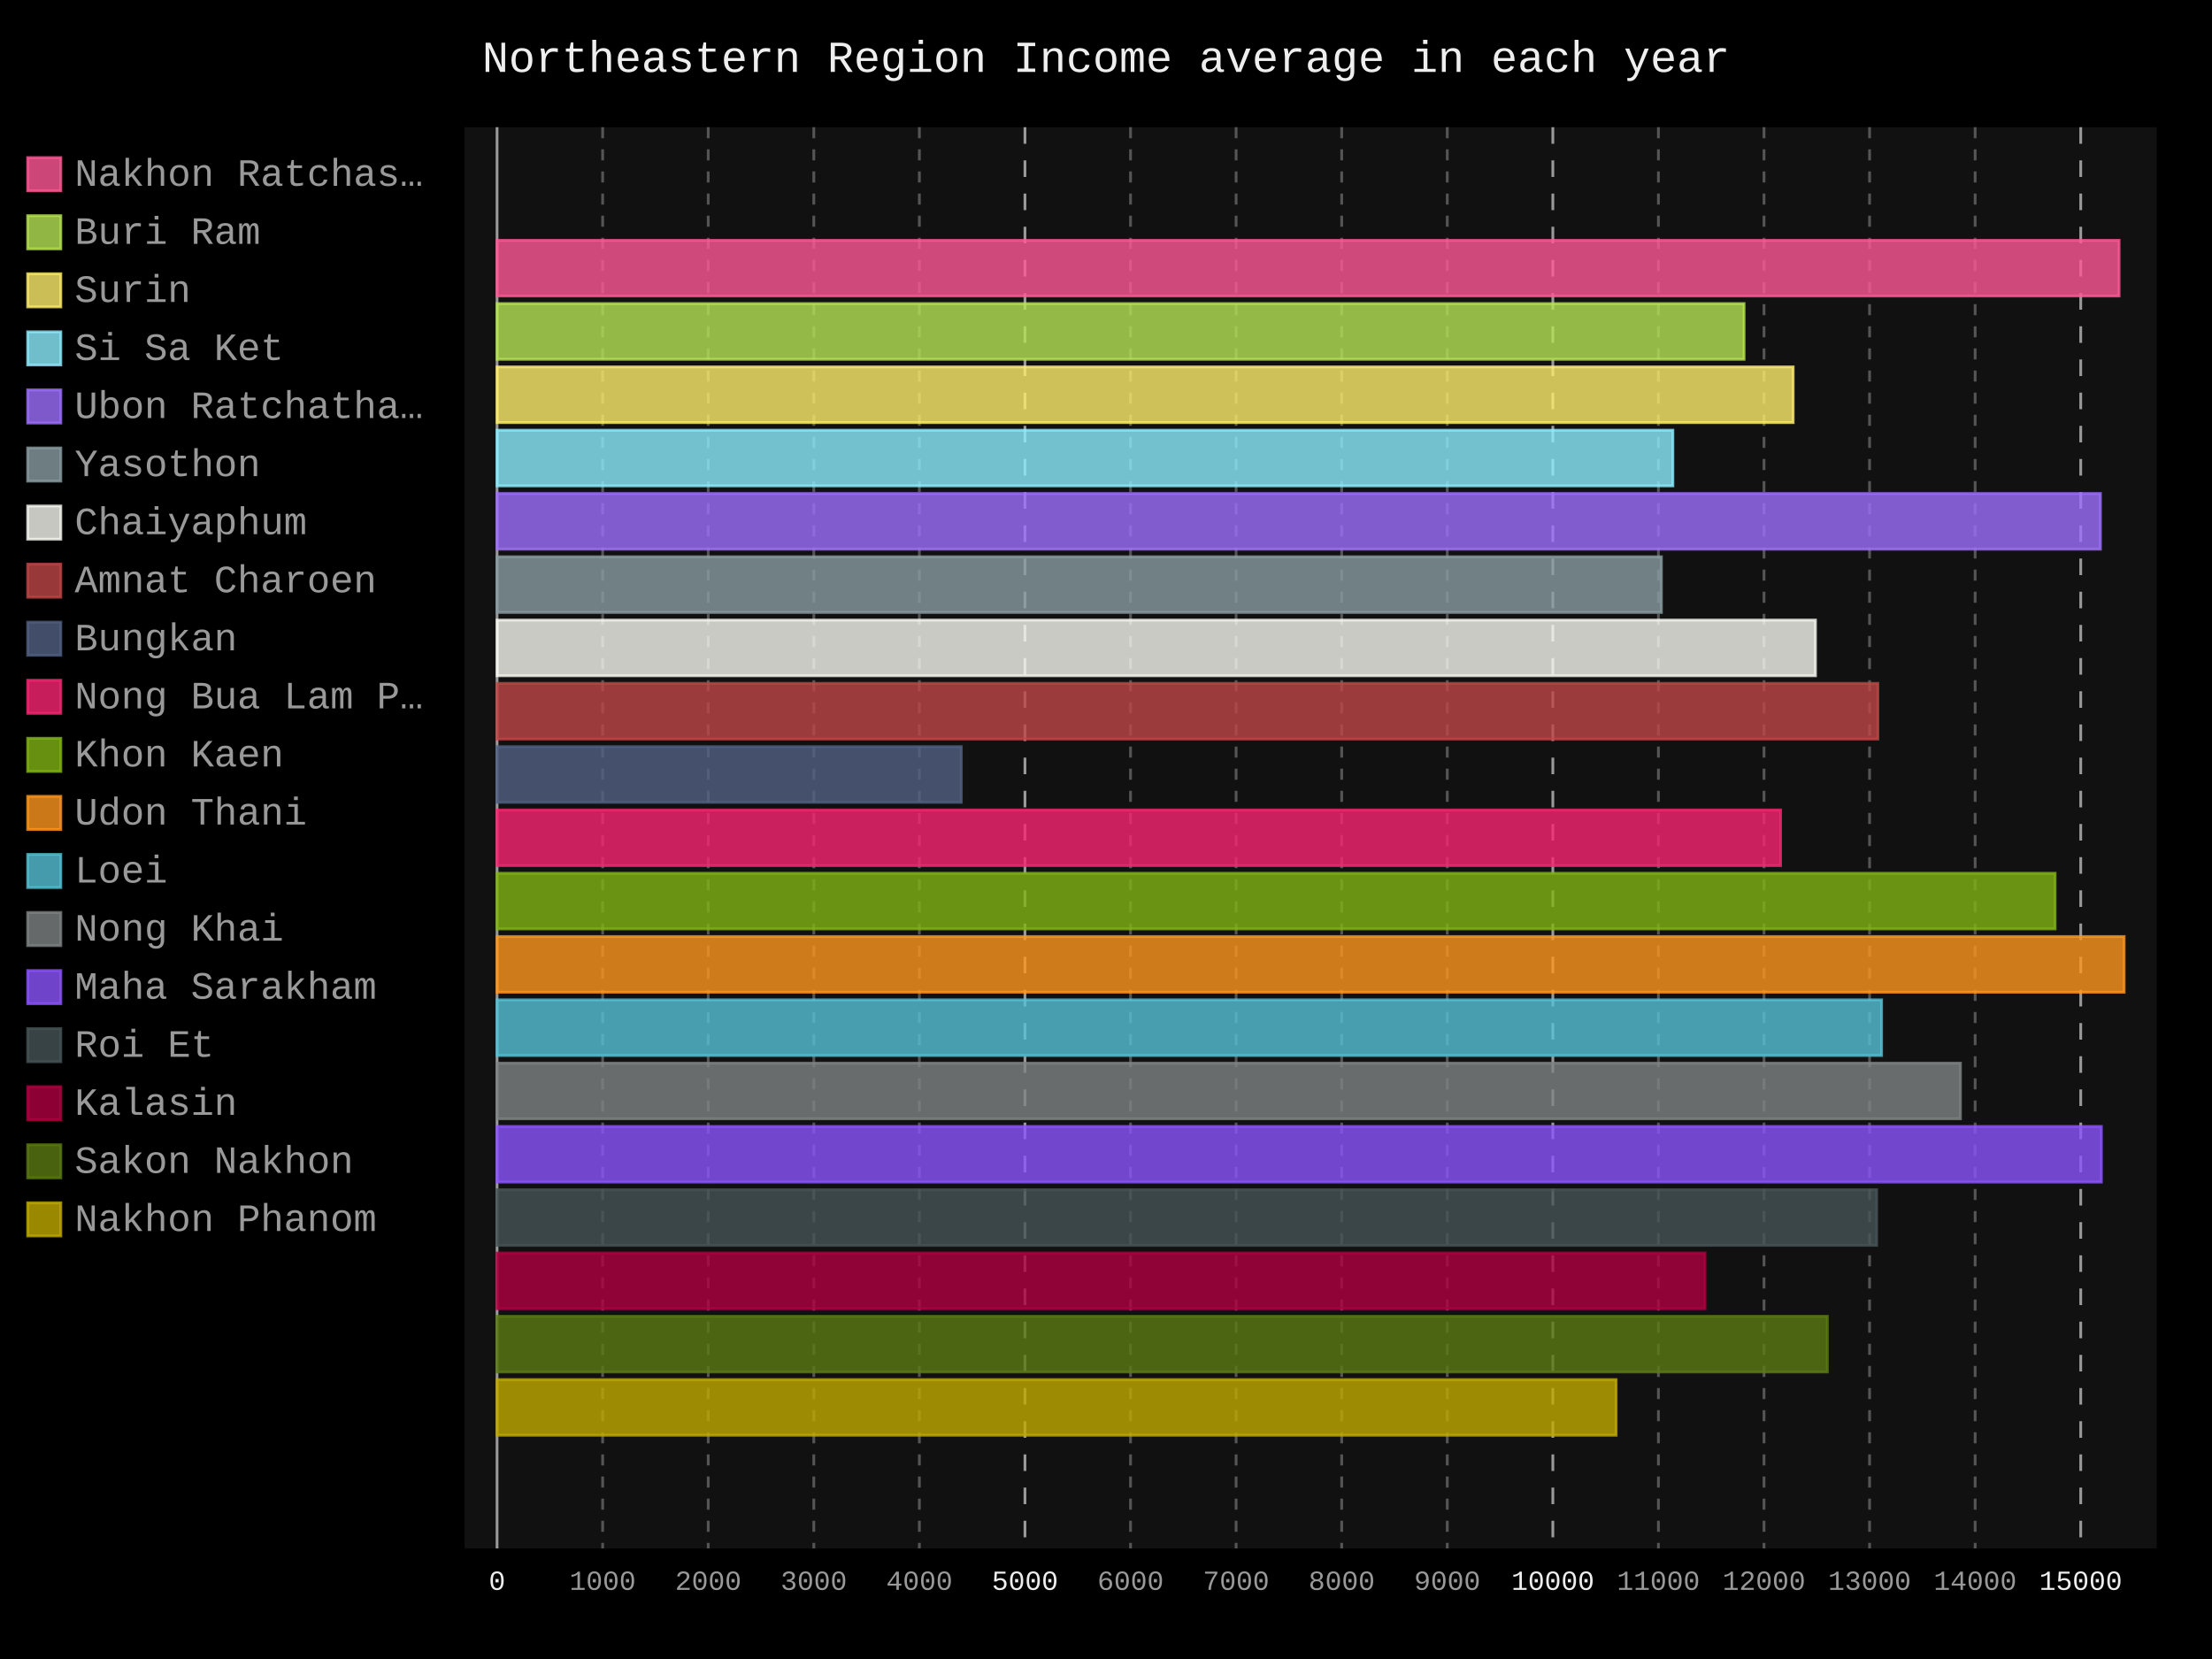
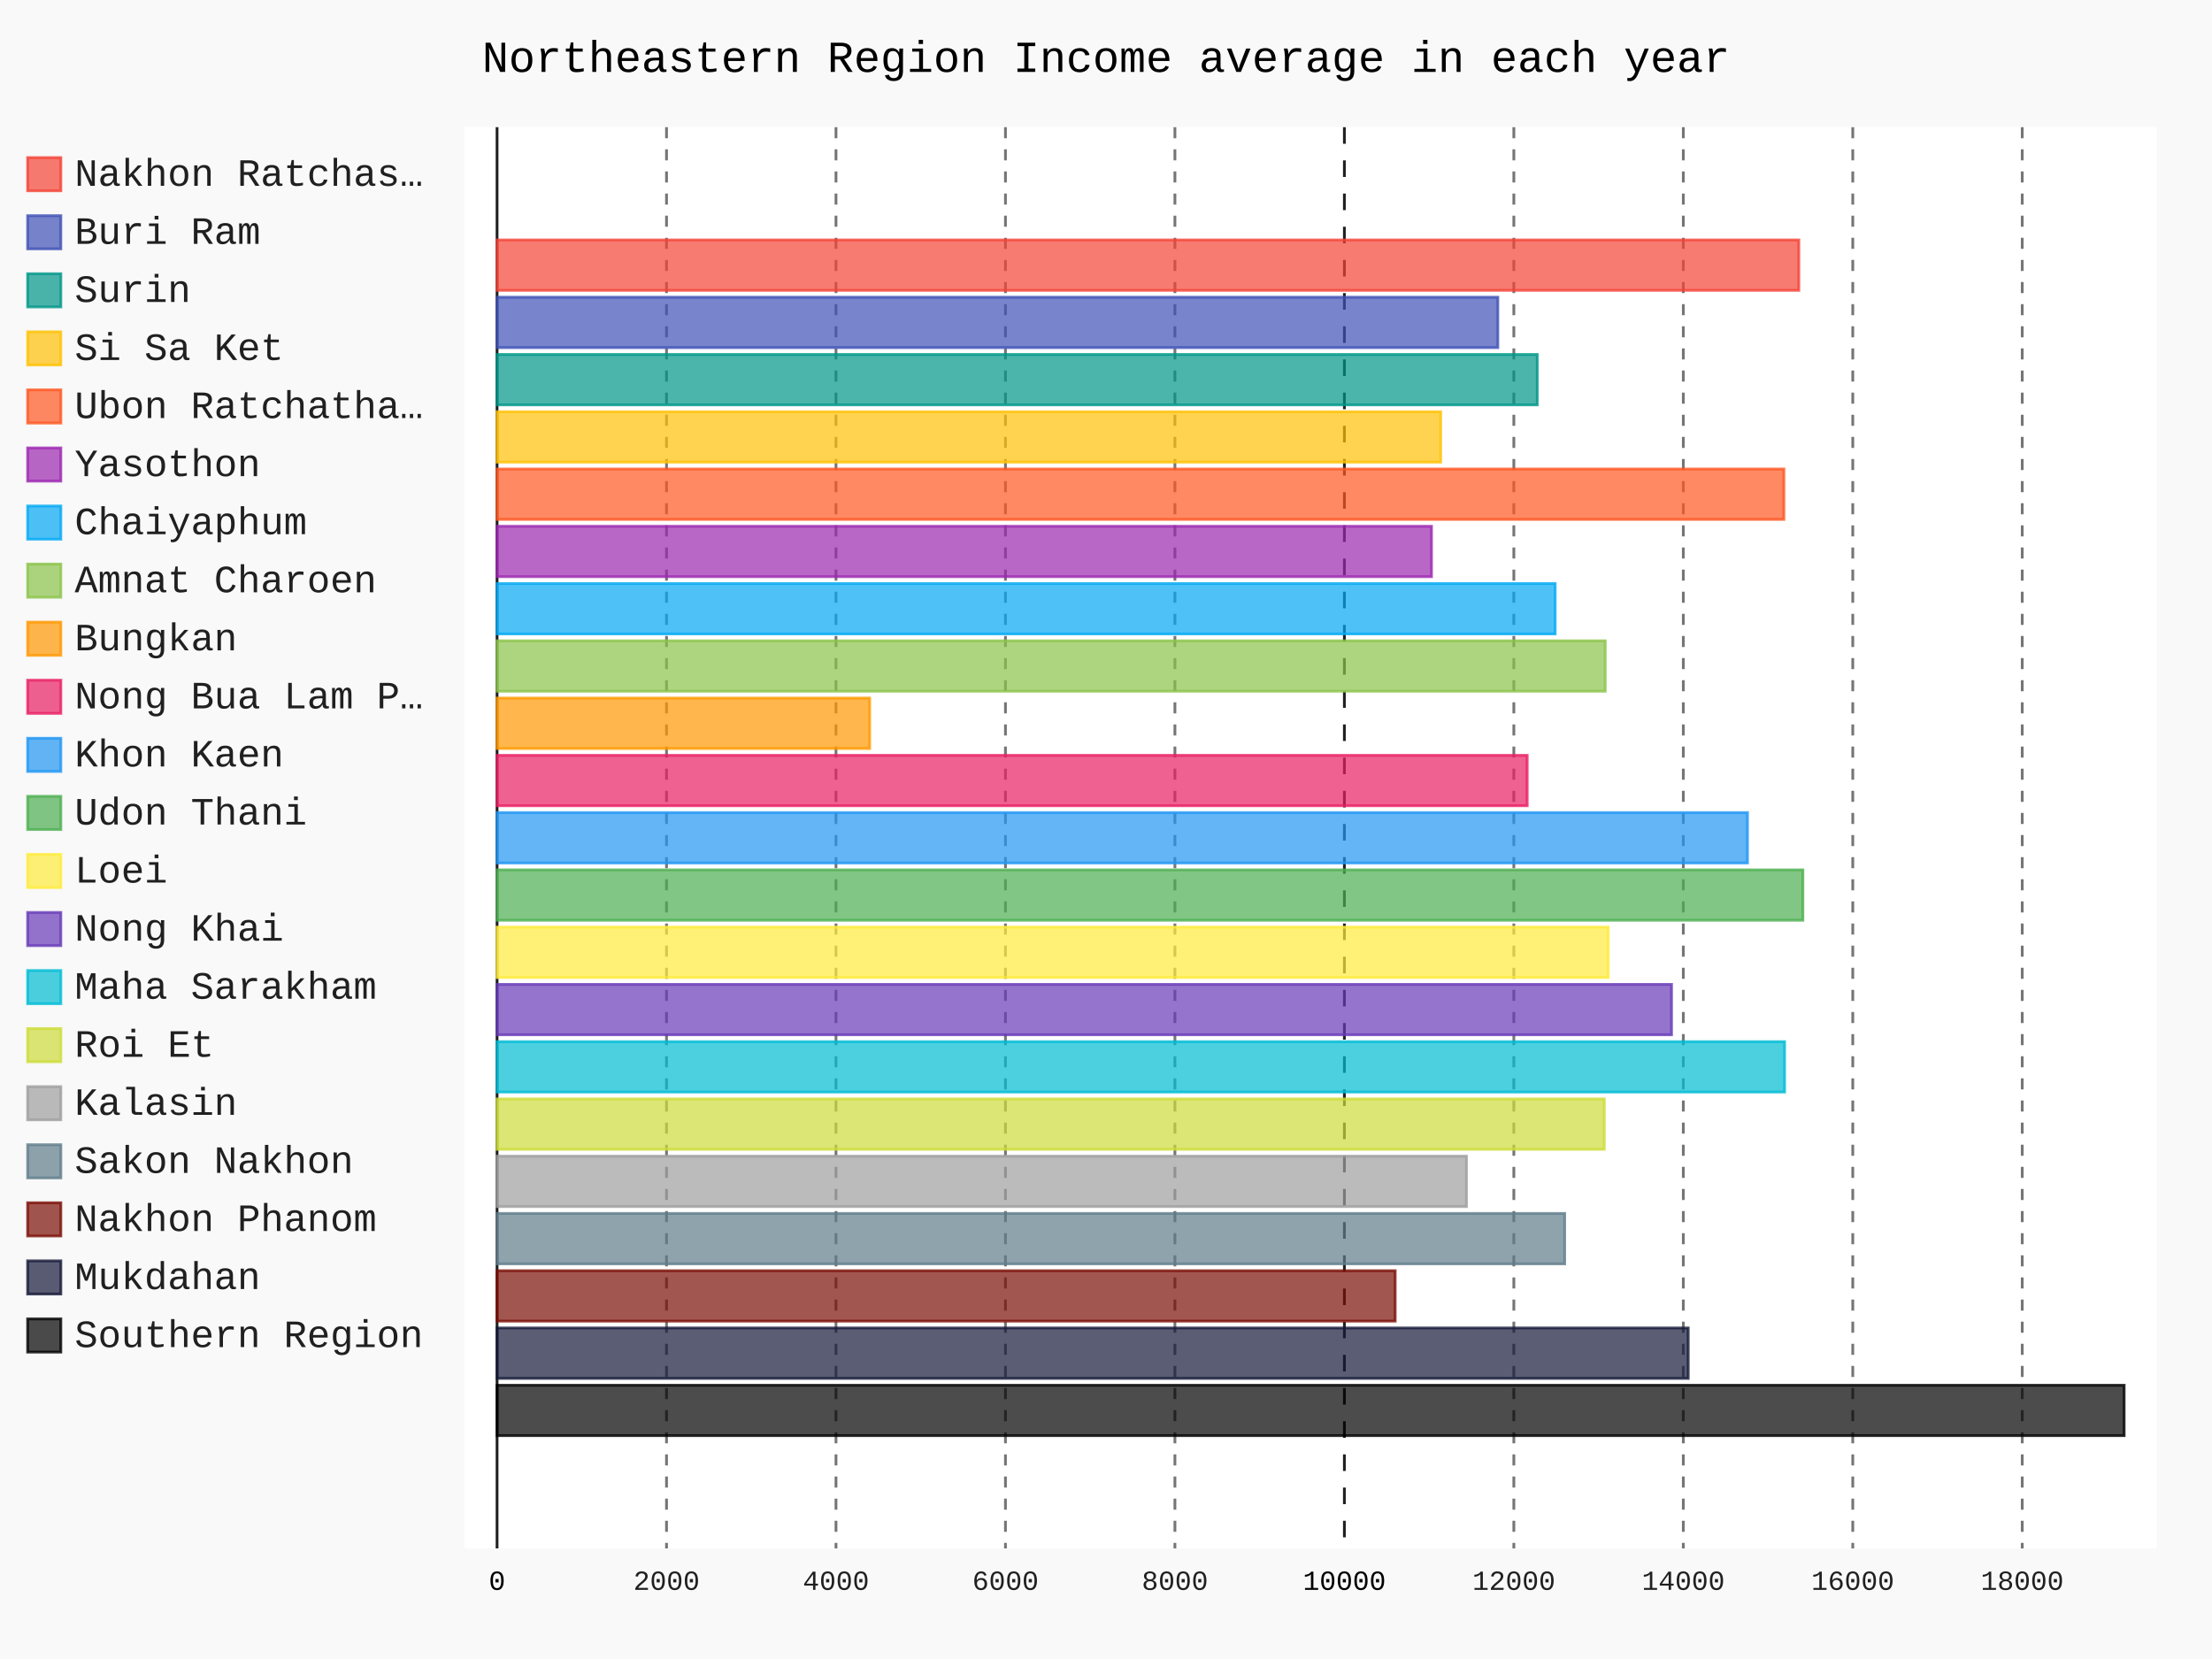
- <svg xmlns="http://www.w3.org/2000/svg" id="chart-26b0df16-e4bf-45c2-9844-040a51391c3b" class="pygal-chart" viewBox="0 0 800 600">
+ <svg xmlns="http://www.w3.org/2000/svg" id="chart-89603cf9-4296-4153-8f7d-fe3543f0e0bc" class="pygal-chart" viewBox="0 0 800 600">
  <defs>
-     <style type="text/css">#chart-26b0df16-e4bf-45c2-9844-040a51391c3b{-webkit-user-select:none;-webkit-font-smoothing:antialiased;font-family:Consolas,"Liberation Mono",Menlo,Courier,monospace}#chart-26b0df16-e4bf-45c2-9844-040a51391c3b .title{font-family:Consolas,"Liberation Mono",Menlo,Courier,monospace;font-size:16px}#chart-26b0df16-e4bf-45c2-9844-040a51391c3b .legends .legend text{font-family:Consolas,"Liberation Mono",Menlo,Courier,monospace;font-size:14px}#chart-26b0df16-e4bf-45c2-9844-040a51391c3b .axis text{font-family:Consolas,"Liberation Mono",Menlo,Courier,monospace;font-size:10px}#chart-26b0df16-e4bf-45c2-9844-040a51391c3b .axis text.major{font-family:Consolas,"Liberation Mono",Menlo,Courier,monospace;font-size:10px}#chart-26b0df16-e4bf-45c2-9844-040a51391c3b .text-overlay text.value{font-family:Consolas,"Liberation Mono",Menlo,Courier,monospace;font-size:16px}#chart-26b0df16-e4bf-45c2-9844-040a51391c3b .text-overlay text.label{font-family:Consolas,"Liberation Mono",Menlo,Courier,monospace;font-size:10px}#chart-26b0df16-e4bf-45c2-9844-040a51391c3b .tooltip{font-family:Consolas,"Liberation Mono",Menlo,Courier,monospace;font-size:14px}#chart-26b0df16-e4bf-45c2-9844-040a51391c3b text.no_data{font-family:Consolas,"Liberation Mono",Menlo,Courier,monospace;font-size:64px}
- #chart-26b0df16-e4bf-45c2-9844-040a51391c3b{background-color:black}#chart-26b0df16-e4bf-45c2-9844-040a51391c3b path,#chart-26b0df16-e4bf-45c2-9844-040a51391c3b line,#chart-26b0df16-e4bf-45c2-9844-040a51391c3b rect,#chart-26b0df16-e4bf-45c2-9844-040a51391c3b circle{-webkit-transition:250ms;-moz-transition:250ms;transition:250ms}#chart-26b0df16-e4bf-45c2-9844-040a51391c3b .graph &gt; .background{fill:black}#chart-26b0df16-e4bf-45c2-9844-040a51391c3b .plot &gt; .background{fill:#111}#chart-26b0df16-e4bf-45c2-9844-040a51391c3b .graph{fill:#999}#chart-26b0df16-e4bf-45c2-9844-040a51391c3b text.no_data{fill:#eee}#chart-26b0df16-e4bf-45c2-9844-040a51391c3b .title{fill:#eee}#chart-26b0df16-e4bf-45c2-9844-040a51391c3b .legends .legend text{fill:#999}#chart-26b0df16-e4bf-45c2-9844-040a51391c3b .legends .legend:hover text{fill:#eee}#chart-26b0df16-e4bf-45c2-9844-040a51391c3b .axis .line{stroke:#eee}#chart-26b0df16-e4bf-45c2-9844-040a51391c3b .axis .guide.line{stroke:#555}#chart-26b0df16-e4bf-45c2-9844-040a51391c3b .axis .major.line{stroke:#999}#chart-26b0df16-e4bf-45c2-9844-040a51391c3b .axis text.major{fill:#eee}#chart-26b0df16-e4bf-45c2-9844-040a51391c3b .axis.y .guides:hover .guide.line,#chart-26b0df16-e4bf-45c2-9844-040a51391c3b .line-graph .axis.x .guides:hover .guide.line,#chart-26b0df16-e4bf-45c2-9844-040a51391c3b .stackedline-graph .axis.x .guides:hover .guide.line,#chart-26b0df16-e4bf-45c2-9844-040a51391c3b .xy-graph .axis.x .guides:hover .guide.line{stroke:#eee}#chart-26b0df16-e4bf-45c2-9844-040a51391c3b .axis .guides:hover text{fill:#eee}#chart-26b0df16-e4bf-45c2-9844-040a51391c3b .reactive{fill-opacity:.8;stroke-opacity:.8}#chart-26b0df16-e4bf-45c2-9844-040a51391c3b .ci{stroke:#999}#chart-26b0df16-e4bf-45c2-9844-040a51391c3b .reactive.active,#chart-26b0df16-e4bf-45c2-9844-040a51391c3b .active .reactive{fill-opacity:.4;stroke-opacity:.9;stroke-width:4}#chart-26b0df16-e4bf-45c2-9844-040a51391c3b .ci .reactive.active{stroke-width:1.5}#chart-26b0df16-e4bf-45c2-9844-040a51391c3b .series text{fill:#eee}#chart-26b0df16-e4bf-45c2-9844-040a51391c3b .tooltip rect{fill:#111;stroke:#eee;-webkit-transition:opacity 250ms;-moz-transition:opacity 250ms;transition:opacity 250ms}#chart-26b0df16-e4bf-45c2-9844-040a51391c3b .tooltip .label{fill:#999}#chart-26b0df16-e4bf-45c2-9844-040a51391c3b .tooltip .label{fill:#999}#chart-26b0df16-e4bf-45c2-9844-040a51391c3b .tooltip .legend{font-size:.8em;fill:#555}#chart-26b0df16-e4bf-45c2-9844-040a51391c3b .tooltip .x_label{font-size:.6em;fill:#eee}#chart-26b0df16-e4bf-45c2-9844-040a51391c3b .tooltip .xlink{font-size:.5em;text-decoration:underline}#chart-26b0df16-e4bf-45c2-9844-040a51391c3b .tooltip .value{font-size:1.5em}#chart-26b0df16-e4bf-45c2-9844-040a51391c3b .bound{font-size:.5em}#chart-26b0df16-e4bf-45c2-9844-040a51391c3b .max-value{font-size:.75em;fill:#555}#chart-26b0df16-e4bf-45c2-9844-040a51391c3b .map-element{fill:#111;stroke:#555 !important}#chart-26b0df16-e4bf-45c2-9844-040a51391c3b .map-element .reactive{fill-opacity:inherit;stroke-opacity:inherit}#chart-26b0df16-e4bf-45c2-9844-040a51391c3b .color-0,#chart-26b0df16-e4bf-45c2-9844-040a51391c3b .color-0 a:visited{stroke:#ff5995;fill:#ff5995}#chart-26b0df16-e4bf-45c2-9844-040a51391c3b .color-1,#chart-26b0df16-e4bf-45c2-9844-040a51391c3b .color-1 a:visited{stroke:#b6e354;fill:#b6e354}#chart-26b0df16-e4bf-45c2-9844-040a51391c3b .color-2,#chart-26b0df16-e4bf-45c2-9844-040a51391c3b .color-2 a:visited{stroke:#feed6c;fill:#feed6c}#chart-26b0df16-e4bf-45c2-9844-040a51391c3b .color-3,#chart-26b0df16-e4bf-45c2-9844-040a51391c3b .color-3 a:visited{stroke:#8cedff;fill:#8cedff}#chart-26b0df16-e4bf-45c2-9844-040a51391c3b .color-4,#chart-26b0df16-e4bf-45c2-9844-040a51391c3b .color-4 a:visited{stroke:#9e6ffe;fill:#9e6ffe}#chart-26b0df16-e4bf-45c2-9844-040a51391c3b .color-5,#chart-26b0df16-e4bf-45c2-9844-040a51391c3b .color-5 a:visited{stroke:#899ca1;fill:#899ca1}#chart-26b0df16-e4bf-45c2-9844-040a51391c3b .color-6,#chart-26b0df16-e4bf-45c2-9844-040a51391c3b .color-6 a:visited{stroke:#f8f8f2;fill:#f8f8f2}#chart-26b0df16-e4bf-45c2-9844-040a51391c3b .color-7,#chart-26b0df16-e4bf-45c2-9844-040a51391c3b .color-7 a:visited{stroke:#bf4646;fill:#bf4646}#chart-26b0df16-e4bf-45c2-9844-040a51391c3b .color-8,#chart-26b0df16-e4bf-45c2-9844-040a51391c3b .color-8 a:visited{stroke:#516083;fill:#516083}#chart-26b0df16-e4bf-45c2-9844-040a51391c3b .color-9,#chart-26b0df16-e4bf-45c2-9844-040a51391c3b .color-9 a:visited{stroke:#f92672;fill:#f92672}#chart-26b0df16-e4bf-45c2-9844-040a51391c3b .color-10,#chart-26b0df16-e4bf-45c2-9844-040a51391c3b .color-10 a:visited{stroke:#82b414;fill:#82b414}#chart-26b0df16-e4bf-45c2-9844-040a51391c3b .color-11,#chart-26b0df16-e4bf-45c2-9844-040a51391c3b .color-11 a:visited{stroke:#fd971f;fill:#fd971f}#chart-26b0df16-e4bf-45c2-9844-040a51391c3b .color-12,#chart-26b0df16-e4bf-45c2-9844-040a51391c3b .color-12 a:visited{stroke:#56c2d6;fill:#56c2d6}#chart-26b0df16-e4bf-45c2-9844-040a51391c3b .color-13,#chart-26b0df16-e4bf-45c2-9844-040a51391c3b .color-13 a:visited{stroke:#808384;fill:#808384}#chart-26b0df16-e4bf-45c2-9844-040a51391c3b .color-14,#chart-26b0df16-e4bf-45c2-9844-040a51391c3b .color-14 a:visited{stroke:#8c54fe;fill:#8c54fe}#chart-26b0df16-e4bf-45c2-9844-040a51391c3b .color-15,#chart-26b0df16-e4bf-45c2-9844-040a51391c3b .color-15 a:visited{stroke:#465457;fill:#465457}#chart-26b0df16-e4bf-45c2-9844-040a51391c3b .color-16,#chart-26b0df16-e4bf-45c2-9844-040a51391c3b .color-16 a:visited{stroke:#b00040;fill:#b00040}#chart-26b0df16-e4bf-45c2-9844-040a51391c3b .color-17,#chart-26b0df16-e4bf-45c2-9844-040a51391c3b .color-17 a:visited{stroke:#5a7b14;fill:#5a7b14}#chart-26b0df16-e4bf-45c2-9844-040a51391c3b .color-18,#chart-26b0df16-e4bf-45c2-9844-040a51391c3b .color-18 a:visited{stroke:#c0aa01;fill:#c0aa01}#chart-26b0df16-e4bf-45c2-9844-040a51391c3b .text-overlay .color-0 text{fill:black}#chart-26b0df16-e4bf-45c2-9844-040a51391c3b .text-overlay .color-1 text{fill:black}#chart-26b0df16-e4bf-45c2-9844-040a51391c3b .text-overlay .color-2 text{fill:black}#chart-26b0df16-e4bf-45c2-9844-040a51391c3b .text-overlay .color-3 text{fill:black}#chart-26b0df16-e4bf-45c2-9844-040a51391c3b .text-overlay .color-4 text{fill:black}#chart-26b0df16-e4bf-45c2-9844-040a51391c3b .text-overlay .color-5 text{fill:black}#chart-26b0df16-e4bf-45c2-9844-040a51391c3b .text-overlay .color-6 text{fill:black}#chart-26b0df16-e4bf-45c2-9844-040a51391c3b .text-overlay .color-7 text{fill:black}#chart-26b0df16-e4bf-45c2-9844-040a51391c3b .text-overlay .color-8 text{fill:black}#chart-26b0df16-e4bf-45c2-9844-040a51391c3b .text-overlay .color-9 text{fill:black}#chart-26b0df16-e4bf-45c2-9844-040a51391c3b .text-overlay .color-10 text{fill:black}#chart-26b0df16-e4bf-45c2-9844-040a51391c3b .text-overlay .color-11 text{fill:black}#chart-26b0df16-e4bf-45c2-9844-040a51391c3b .text-overlay .color-12 text{fill:black}#chart-26b0df16-e4bf-45c2-9844-040a51391c3b .text-overlay .color-13 text{fill:black}#chart-26b0df16-e4bf-45c2-9844-040a51391c3b .text-overlay .color-14 text{fill:black}#chart-26b0df16-e4bf-45c2-9844-040a51391c3b .text-overlay .color-15 text{fill:black}#chart-26b0df16-e4bf-45c2-9844-040a51391c3b .text-overlay .color-16 text{fill:black}#chart-26b0df16-e4bf-45c2-9844-040a51391c3b .text-overlay .color-17 text{fill:black}#chart-26b0df16-e4bf-45c2-9844-040a51391c3b .text-overlay .color-18 text{fill:black}
- #chart-26b0df16-e4bf-45c2-9844-040a51391c3b text.no_data{text-anchor:middle}#chart-26b0df16-e4bf-45c2-9844-040a51391c3b .guide.line{fill:none}#chart-26b0df16-e4bf-45c2-9844-040a51391c3b .centered{text-anchor:middle}#chart-26b0df16-e4bf-45c2-9844-040a51391c3b .title{text-anchor:middle}#chart-26b0df16-e4bf-45c2-9844-040a51391c3b .legends .legend text{fill-opacity:1}#chart-26b0df16-e4bf-45c2-9844-040a51391c3b .axis.x text{text-anchor:middle}#chart-26b0df16-e4bf-45c2-9844-040a51391c3b .axis.x:not(.web) text[transform]{text-anchor:start}#chart-26b0df16-e4bf-45c2-9844-040a51391c3b .axis.x:not(.web) text[transform].backwards{text-anchor:end}#chart-26b0df16-e4bf-45c2-9844-040a51391c3b .axis.y text{text-anchor:end}#chart-26b0df16-e4bf-45c2-9844-040a51391c3b .axis.y text[transform].backwards{text-anchor:start}#chart-26b0df16-e4bf-45c2-9844-040a51391c3b .axis.y2 text{text-anchor:start}#chart-26b0df16-e4bf-45c2-9844-040a51391c3b .axis.y2 text[transform].backwards{text-anchor:end}#chart-26b0df16-e4bf-45c2-9844-040a51391c3b .axis .guide.line{stroke-dasharray:4,4}#chart-26b0df16-e4bf-45c2-9844-040a51391c3b .axis .major.guide.line{stroke-dasharray:6,6}#chart-26b0df16-e4bf-45c2-9844-040a51391c3b .horizontal .axis.y .guide.line,#chart-26b0df16-e4bf-45c2-9844-040a51391c3b .horizontal .axis.y2 .guide.line,#chart-26b0df16-e4bf-45c2-9844-040a51391c3b .vertical .axis.x .guide.line{opacity:0}#chart-26b0df16-e4bf-45c2-9844-040a51391c3b .horizontal .axis.always_show .guide.line,#chart-26b0df16-e4bf-45c2-9844-040a51391c3b .vertical .axis.always_show .guide.line{opacity:1 !important}#chart-26b0df16-e4bf-45c2-9844-040a51391c3b .axis.y .guides:hover .guide.line,#chart-26b0df16-e4bf-45c2-9844-040a51391c3b .axis.y2 .guides:hover .guide.line,#chart-26b0df16-e4bf-45c2-9844-040a51391c3b .axis.x .guides:hover .guide.line{opacity:1}#chart-26b0df16-e4bf-45c2-9844-040a51391c3b .axis .guides:hover text{opacity:1}#chart-26b0df16-e4bf-45c2-9844-040a51391c3b .nofill{fill:none}#chart-26b0df16-e4bf-45c2-9844-040a51391c3b .subtle-fill{fill-opacity:.2}#chart-26b0df16-e4bf-45c2-9844-040a51391c3b .dot{stroke-width:1px;fill-opacity:1}#chart-26b0df16-e4bf-45c2-9844-040a51391c3b .dot.active{stroke-width:5px}#chart-26b0df16-e4bf-45c2-9844-040a51391c3b .dot.negative{fill:transparent}#chart-26b0df16-e4bf-45c2-9844-040a51391c3b text,#chart-26b0df16-e4bf-45c2-9844-040a51391c3b tspan{stroke:none !important}#chart-26b0df16-e4bf-45c2-9844-040a51391c3b .series text.active{opacity:1}#chart-26b0df16-e4bf-45c2-9844-040a51391c3b .tooltip rect{fill-opacity:.95;stroke-width:.5}#chart-26b0df16-e4bf-45c2-9844-040a51391c3b .tooltip text{fill-opacity:1}#chart-26b0df16-e4bf-45c2-9844-040a51391c3b .showable{visibility:hidden}#chart-26b0df16-e4bf-45c2-9844-040a51391c3b .showable.shown{visibility:visible}#chart-26b0df16-e4bf-45c2-9844-040a51391c3b .gauge-background{fill:rgba(229,229,229,1);stroke:none}#chart-26b0df16-e4bf-45c2-9844-040a51391c3b .bg-lines{stroke:black;stroke-width:2px}</style>
+     <style type="text/css">#chart-89603cf9-4296-4153-8f7d-fe3543f0e0bc{-webkit-user-select:none;-webkit-font-smoothing:antialiased;font-family:Consolas,"Liberation Mono",Menlo,Courier,monospace}#chart-89603cf9-4296-4153-8f7d-fe3543f0e0bc .title{font-family:Consolas,"Liberation Mono",Menlo,Courier,monospace;font-size:16px}#chart-89603cf9-4296-4153-8f7d-fe3543f0e0bc .legends .legend text{font-family:Consolas,"Liberation Mono",Menlo,Courier,monospace;font-size:14px}#chart-89603cf9-4296-4153-8f7d-fe3543f0e0bc .axis text{font-family:Consolas,"Liberation Mono",Menlo,Courier,monospace;font-size:10px}#chart-89603cf9-4296-4153-8f7d-fe3543f0e0bc .axis text.major{font-family:Consolas,"Liberation Mono",Menlo,Courier,monospace;font-size:10px}#chart-89603cf9-4296-4153-8f7d-fe3543f0e0bc .text-overlay text.value{font-family:Consolas,"Liberation Mono",Menlo,Courier,monospace;font-size:16px}#chart-89603cf9-4296-4153-8f7d-fe3543f0e0bc .text-overlay text.label{font-family:Consolas,"Liberation Mono",Menlo,Courier,monospace;font-size:10px}#chart-89603cf9-4296-4153-8f7d-fe3543f0e0bc .tooltip{font-family:Consolas,"Liberation Mono",Menlo,Courier,monospace;font-size:14px}#chart-89603cf9-4296-4153-8f7d-fe3543f0e0bc text.no_data{font-family:Consolas,"Liberation Mono",Menlo,Courier,monospace;font-size:64px}
+ #chart-89603cf9-4296-4153-8f7d-fe3543f0e0bc{background-color:rgba(249,249,249,1)}#chart-89603cf9-4296-4153-8f7d-fe3543f0e0bc path,#chart-89603cf9-4296-4153-8f7d-fe3543f0e0bc line,#chart-89603cf9-4296-4153-8f7d-fe3543f0e0bc rect,#chart-89603cf9-4296-4153-8f7d-fe3543f0e0bc circle{-webkit-transition:150ms;-moz-transition:150ms;transition:150ms}#chart-89603cf9-4296-4153-8f7d-fe3543f0e0bc .graph &gt; .background{fill:rgba(249,249,249,1)}#chart-89603cf9-4296-4153-8f7d-fe3543f0e0bc .plot &gt; .background{fill:rgba(255,255,255,1)}#chart-89603cf9-4296-4153-8f7d-fe3543f0e0bc .graph{fill:rgba(0,0,0,.87)}#chart-89603cf9-4296-4153-8f7d-fe3543f0e0bc text.no_data{fill:rgba(0,0,0,1)}#chart-89603cf9-4296-4153-8f7d-fe3543f0e0bc .title{fill:rgba(0,0,0,1)}#chart-89603cf9-4296-4153-8f7d-fe3543f0e0bc .legends .legend text{fill:rgba(0,0,0,.87)}#chart-89603cf9-4296-4153-8f7d-fe3543f0e0bc .legends .legend:hover text{fill:rgba(0,0,0,1)}#chart-89603cf9-4296-4153-8f7d-fe3543f0e0bc .axis .line{stroke:rgba(0,0,0,1)}#chart-89603cf9-4296-4153-8f7d-fe3543f0e0bc .axis .guide.line{stroke:rgba(0,0,0,.54)}#chart-89603cf9-4296-4153-8f7d-fe3543f0e0bc .axis .major.line{stroke:rgba(0,0,0,.87)}#chart-89603cf9-4296-4153-8f7d-fe3543f0e0bc .axis text.major{fill:rgba(0,0,0,1)}#chart-89603cf9-4296-4153-8f7d-fe3543f0e0bc .axis.y .guides:hover .guide.line,#chart-89603cf9-4296-4153-8f7d-fe3543f0e0bc .line-graph .axis.x .guides:hover .guide.line,#chart-89603cf9-4296-4153-8f7d-fe3543f0e0bc .stackedline-graph .axis.x .guides:hover .guide.line,#chart-89603cf9-4296-4153-8f7d-fe3543f0e0bc .xy-graph .axis.x .guides:hover .guide.line{stroke:rgba(0,0,0,1)}#chart-89603cf9-4296-4153-8f7d-fe3543f0e0bc .axis .guides:hover text{fill:rgba(0,0,0,1)}#chart-89603cf9-4296-4153-8f7d-fe3543f0e0bc .reactive{fill-opacity:.7;stroke-opacity:.8}#chart-89603cf9-4296-4153-8f7d-fe3543f0e0bc .ci{stroke:rgba(0,0,0,.87)}#chart-89603cf9-4296-4153-8f7d-fe3543f0e0bc .reactive.active,#chart-89603cf9-4296-4153-8f7d-fe3543f0e0bc .active .reactive{fill-opacity:.8;stroke-opacity:.9;stroke-width:4}#chart-89603cf9-4296-4153-8f7d-fe3543f0e0bc .ci .reactive.active{stroke-width:1.5}#chart-89603cf9-4296-4153-8f7d-fe3543f0e0bc .series text{fill:rgba(0,0,0,1)}#chart-89603cf9-4296-4153-8f7d-fe3543f0e0bc .tooltip rect{fill:rgba(255,255,255,1);stroke:rgba(0,0,0,1);-webkit-transition:opacity 150ms;-moz-transition:opacity 150ms;transition:opacity 150ms}#chart-89603cf9-4296-4153-8f7d-fe3543f0e0bc .tooltip .label{fill:rgba(0,0,0,.87)}#chart-89603cf9-4296-4153-8f7d-fe3543f0e0bc .tooltip .label{fill:rgba(0,0,0,.87)}#chart-89603cf9-4296-4153-8f7d-fe3543f0e0bc .tooltip .legend{font-size:.8em;fill:rgba(0,0,0,.54)}#chart-89603cf9-4296-4153-8f7d-fe3543f0e0bc .tooltip .x_label{font-size:.6em;fill:rgba(0,0,0,1)}#chart-89603cf9-4296-4153-8f7d-fe3543f0e0bc .tooltip .xlink{font-size:.5em;text-decoration:underline}#chart-89603cf9-4296-4153-8f7d-fe3543f0e0bc .tooltip .value{font-size:1.5em}#chart-89603cf9-4296-4153-8f7d-fe3543f0e0bc .bound{font-size:.5em}#chart-89603cf9-4296-4153-8f7d-fe3543f0e0bc .max-value{font-size:.75em;fill:rgba(0,0,0,.54)}#chart-89603cf9-4296-4153-8f7d-fe3543f0e0bc .map-element{fill:rgba(255,255,255,1);stroke:rgba(0,0,0,.54) !important}#chart-89603cf9-4296-4153-8f7d-fe3543f0e0bc .map-element .reactive{fill-opacity:inherit;stroke-opacity:inherit}#chart-89603cf9-4296-4153-8f7d-fe3543f0e0bc .color-0,#chart-89603cf9-4296-4153-8f7d-fe3543f0e0bc .color-0 a:visited{stroke:#f44336;fill:#f44336}#chart-89603cf9-4296-4153-8f7d-fe3543f0e0bc .color-1,#chart-89603cf9-4296-4153-8f7d-fe3543f0e0bc .color-1 a:visited{stroke:#3f51b5;fill:#3f51b5}#chart-89603cf9-4296-4153-8f7d-fe3543f0e0bc .color-2,#chart-89603cf9-4296-4153-8f7d-fe3543f0e0bc .color-2 a:visited{stroke:#009688;fill:#009688}#chart-89603cf9-4296-4153-8f7d-fe3543f0e0bc .color-3,#chart-89603cf9-4296-4153-8f7d-fe3543f0e0bc .color-3 a:visited{stroke:#ffc107;fill:#ffc107}#chart-89603cf9-4296-4153-8f7d-fe3543f0e0bc .color-4,#chart-89603cf9-4296-4153-8f7d-fe3543f0e0bc .color-4 a:visited{stroke:#ff5722;fill:#ff5722}#chart-89603cf9-4296-4153-8f7d-fe3543f0e0bc .color-5,#chart-89603cf9-4296-4153-8f7d-fe3543f0e0bc .color-5 a:visited{stroke:#9c27b0;fill:#9c27b0}#chart-89603cf9-4296-4153-8f7d-fe3543f0e0bc .color-6,#chart-89603cf9-4296-4153-8f7d-fe3543f0e0bc .color-6 a:visited{stroke:#03a9f4;fill:#03a9f4}#chart-89603cf9-4296-4153-8f7d-fe3543f0e0bc .color-7,#chart-89603cf9-4296-4153-8f7d-fe3543f0e0bc .color-7 a:visited{stroke:#8bc34a;fill:#8bc34a}#chart-89603cf9-4296-4153-8f7d-fe3543f0e0bc .color-8,#chart-89603cf9-4296-4153-8f7d-fe3543f0e0bc .color-8 a:visited{stroke:#ff9800;fill:#ff9800}#chart-89603cf9-4296-4153-8f7d-fe3543f0e0bc .color-9,#chart-89603cf9-4296-4153-8f7d-fe3543f0e0bc .color-9 a:visited{stroke:#e91e63;fill:#e91e63}#chart-89603cf9-4296-4153-8f7d-fe3543f0e0bc .color-10,#chart-89603cf9-4296-4153-8f7d-fe3543f0e0bc .color-10 a:visited{stroke:#2196f3;fill:#2196f3}#chart-89603cf9-4296-4153-8f7d-fe3543f0e0bc .color-11,#chart-89603cf9-4296-4153-8f7d-fe3543f0e0bc .color-11 a:visited{stroke:#4caf50;fill:#4caf50}#chart-89603cf9-4296-4153-8f7d-fe3543f0e0bc .color-12,#chart-89603cf9-4296-4153-8f7d-fe3543f0e0bc .color-12 a:visited{stroke:#ffeb3b;fill:#ffeb3b}#chart-89603cf9-4296-4153-8f7d-fe3543f0e0bc .color-13,#chart-89603cf9-4296-4153-8f7d-fe3543f0e0bc .color-13 a:visited{stroke:#673ab7;fill:#673ab7}#chart-89603cf9-4296-4153-8f7d-fe3543f0e0bc .color-14,#chart-89603cf9-4296-4153-8f7d-fe3543f0e0bc .color-14 a:visited{stroke:#00bcd4;fill:#00bcd4}#chart-89603cf9-4296-4153-8f7d-fe3543f0e0bc .color-15,#chart-89603cf9-4296-4153-8f7d-fe3543f0e0bc .color-15 a:visited{stroke:#cddc39;fill:#cddc39}#chart-89603cf9-4296-4153-8f7d-fe3543f0e0bc .color-16,#chart-89603cf9-4296-4153-8f7d-fe3543f0e0bc .color-16 a:visited{stroke:#9e9e9e;fill:#9e9e9e}#chart-89603cf9-4296-4153-8f7d-fe3543f0e0bc .color-17,#chart-89603cf9-4296-4153-8f7d-fe3543f0e0bc .color-17 a:visited{stroke:#607d8b;fill:#607d8b}#chart-89603cf9-4296-4153-8f7d-fe3543f0e0bc .color-18,#chart-89603cf9-4296-4153-8f7d-fe3543f0e0bc .color-18 a:visited{stroke:#7b0f07;fill:#7b0f07}#chart-89603cf9-4296-4153-8f7d-fe3543f0e0bc .color-19,#chart-89603cf9-4296-4153-8f7d-fe3543f0e0bc .color-19 a:visited{stroke:#141938;fill:#141938}#chart-89603cf9-4296-4153-8f7d-fe3543f0e0bc .color-20,#chart-89603cf9-4296-4153-8f7d-fe3543f0e0bc .color-20 a:visited{stroke:#000000;fill:#000000}#chart-89603cf9-4296-4153-8f7d-fe3543f0e0bc .text-overlay .color-0 text{fill:black}#chart-89603cf9-4296-4153-8f7d-fe3543f0e0bc .text-overlay .color-1 text{fill:black}#chart-89603cf9-4296-4153-8f7d-fe3543f0e0bc .text-overlay .color-2 text{fill:black}#chart-89603cf9-4296-4153-8f7d-fe3543f0e0bc .text-overlay .color-3 text{fill:black}#chart-89603cf9-4296-4153-8f7d-fe3543f0e0bc .text-overlay .color-4 text{fill:black}#chart-89603cf9-4296-4153-8f7d-fe3543f0e0bc .text-overlay .color-5 text{fill:black}#chart-89603cf9-4296-4153-8f7d-fe3543f0e0bc .text-overlay .color-6 text{fill:black}#chart-89603cf9-4296-4153-8f7d-fe3543f0e0bc .text-overlay .color-7 text{fill:black}#chart-89603cf9-4296-4153-8f7d-fe3543f0e0bc .text-overlay .color-8 text{fill:black}#chart-89603cf9-4296-4153-8f7d-fe3543f0e0bc .text-overlay .color-9 text{fill:black}#chart-89603cf9-4296-4153-8f7d-fe3543f0e0bc .text-overlay .color-10 text{fill:black}#chart-89603cf9-4296-4153-8f7d-fe3543f0e0bc .text-overlay .color-11 text{fill:black}#chart-89603cf9-4296-4153-8f7d-fe3543f0e0bc .text-overlay .color-12 text{fill:black}#chart-89603cf9-4296-4153-8f7d-fe3543f0e0bc .text-overlay .color-13 text{fill:black}#chart-89603cf9-4296-4153-8f7d-fe3543f0e0bc .text-overlay .color-14 text{fill:black}#chart-89603cf9-4296-4153-8f7d-fe3543f0e0bc .text-overlay .color-15 text{fill:black}#chart-89603cf9-4296-4153-8f7d-fe3543f0e0bc .text-overlay .color-16 text{fill:black}#chart-89603cf9-4296-4153-8f7d-fe3543f0e0bc .text-overlay .color-17 text{fill:black}#chart-89603cf9-4296-4153-8f7d-fe3543f0e0bc .text-overlay .color-18 text{fill:black}#chart-89603cf9-4296-4153-8f7d-fe3543f0e0bc .text-overlay .color-19 text{fill:white}#chart-89603cf9-4296-4153-8f7d-fe3543f0e0bc .text-overlay .color-20 text{fill:white}
+ #chart-89603cf9-4296-4153-8f7d-fe3543f0e0bc text.no_data{text-anchor:middle}#chart-89603cf9-4296-4153-8f7d-fe3543f0e0bc .guide.line{fill:none}#chart-89603cf9-4296-4153-8f7d-fe3543f0e0bc .centered{text-anchor:middle}#chart-89603cf9-4296-4153-8f7d-fe3543f0e0bc .title{text-anchor:middle}#chart-89603cf9-4296-4153-8f7d-fe3543f0e0bc .legends .legend text{fill-opacity:1}#chart-89603cf9-4296-4153-8f7d-fe3543f0e0bc .axis.x text{text-anchor:middle}#chart-89603cf9-4296-4153-8f7d-fe3543f0e0bc .axis.x:not(.web) text[transform]{text-anchor:start}#chart-89603cf9-4296-4153-8f7d-fe3543f0e0bc .axis.x:not(.web) text[transform].backwards{text-anchor:end}#chart-89603cf9-4296-4153-8f7d-fe3543f0e0bc .axis.y text{text-anchor:end}#chart-89603cf9-4296-4153-8f7d-fe3543f0e0bc .axis.y text[transform].backwards{text-anchor:start}#chart-89603cf9-4296-4153-8f7d-fe3543f0e0bc .axis.y2 text{text-anchor:start}#chart-89603cf9-4296-4153-8f7d-fe3543f0e0bc .axis.y2 text[transform].backwards{text-anchor:end}#chart-89603cf9-4296-4153-8f7d-fe3543f0e0bc .axis .guide.line{stroke-dasharray:4,4}#chart-89603cf9-4296-4153-8f7d-fe3543f0e0bc .axis .major.guide.line{stroke-dasharray:6,6}#chart-89603cf9-4296-4153-8f7d-fe3543f0e0bc .horizontal .axis.y .guide.line,#chart-89603cf9-4296-4153-8f7d-fe3543f0e0bc .horizontal .axis.y2 .guide.line,#chart-89603cf9-4296-4153-8f7d-fe3543f0e0bc .vertical .axis.x .guide.line{opacity:0}#chart-89603cf9-4296-4153-8f7d-fe3543f0e0bc .horizontal .axis.always_show .guide.line,#chart-89603cf9-4296-4153-8f7d-fe3543f0e0bc .vertical .axis.always_show .guide.line{opacity:1 !important}#chart-89603cf9-4296-4153-8f7d-fe3543f0e0bc .axis.y .guides:hover .guide.line,#chart-89603cf9-4296-4153-8f7d-fe3543f0e0bc .axis.y2 .guides:hover .guide.line,#chart-89603cf9-4296-4153-8f7d-fe3543f0e0bc .axis.x .guides:hover .guide.line{opacity:1}#chart-89603cf9-4296-4153-8f7d-fe3543f0e0bc .axis .guides:hover text{opacity:1}#chart-89603cf9-4296-4153-8f7d-fe3543f0e0bc .nofill{fill:none}#chart-89603cf9-4296-4153-8f7d-fe3543f0e0bc .subtle-fill{fill-opacity:.2}#chart-89603cf9-4296-4153-8f7d-fe3543f0e0bc .dot{stroke-width:1px;fill-opacity:1}#chart-89603cf9-4296-4153-8f7d-fe3543f0e0bc .dot.active{stroke-width:5px}#chart-89603cf9-4296-4153-8f7d-fe3543f0e0bc .dot.negative{fill:transparent}#chart-89603cf9-4296-4153-8f7d-fe3543f0e0bc text,#chart-89603cf9-4296-4153-8f7d-fe3543f0e0bc tspan{stroke:none !important}#chart-89603cf9-4296-4153-8f7d-fe3543f0e0bc .series text.active{opacity:1}#chart-89603cf9-4296-4153-8f7d-fe3543f0e0bc .tooltip rect{fill-opacity:.95;stroke-width:.5}#chart-89603cf9-4296-4153-8f7d-fe3543f0e0bc .tooltip text{fill-opacity:1}#chart-89603cf9-4296-4153-8f7d-fe3543f0e0bc .showable{visibility:hidden}#chart-89603cf9-4296-4153-8f7d-fe3543f0e0bc .showable.shown{visibility:visible}#chart-89603cf9-4296-4153-8f7d-fe3543f0e0bc .gauge-background{fill:rgba(229,229,229,1);stroke:none}#chart-89603cf9-4296-4153-8f7d-fe3543f0e0bc .bg-lines{stroke:rgba(249,249,249,1);stroke-width:2px}</style>
  </defs>
  <g class="graph horizontalbar-graph horizontal">
    <rect class="background" height="600" width="800" x="0" y="0" />
    <g class="plot" transform="translate(168, 46)">
      <rect class="background" height="514" width="612.0" x="0" y="0" />
      <g class="axis x always_show">
        <g class="guides">
          <path class="axis major line" d="M11.769 0 v514" />
          <text class="major" x="11.769" y="529.0">0</text>
        </g>
        <g class="guides">
-           <path class="guide line" d="M49.953 0 v514" />
-           <text class="" x="49.953" y="529.0">1000</text>
-         </g>
-         <g class="guides">
-           <path class="guide line" d="M88.137 0 v514" />
-           <text class="" x="88.137" y="529.0">2000</text>
-         </g>
-         <g class="guides">
-           <path class="guide line" d="M126.321 0 v514" />
-           <text class="" x="126.321" y="529.0">3000</text>
-         </g>
-         <g class="guides">
-           <path class="guide line" d="M164.504 0 v514" />
-           <text class="" x="164.504" y="529.0">4000</text>
-         </g>
-         <g class="guides">
-           <path class="major guide line" d="M202.688 0 v514" />
-           <text class="major" x="202.688" y="529.0">5000</text>
-         </g>
-         <g class="guides">
-           <path class="guide line" d="M240.872 0 v514" />
-           <text class="" x="240.872" y="529.0">6000</text>
-         </g>
-         <g class="guides">
-           <path class="guide line" d="M279.056 0 v514" />
-           <text class="" x="279.056" y="529.0">7000</text>
-         </g>
-         <g class="guides">
-           <path class="guide line" d="M317.239 0 v514" />
-           <text class="" x="317.239" y="529.0">8000</text>
-         </g>
-         <g class="guides">
-           <path class="guide line" d="M355.423 0 v514" />
-           <text class="" x="355.423" y="529.0">9000</text>
-         </g>
-         <g class="guides">
-           <path class="major guide line" d="M393.607 0 v514" />
-           <text class="major" x="393.607" y="529.0">10000</text>
-         </g>
-         <g class="guides">
-           <path class="guide line" d="M431.791 0 v514" />
-           <text class="" x="431.791" y="529.0">11000</text>
-         </g>
-         <g class="guides">
-           <path class="guide line" d="M469.974 0 v514" />
-           <text class="" x="469.974" y="529.0">12000</text>
-         </g>
-         <g class="guides">
-           <path class="guide line" d="M508.158 0 v514" />
-           <text class="" x="508.158" y="529.0">13000</text>
-         </g>
-         <g class="guides">
-           <path class="guide line" d="M546.342 0 v514" />
-           <text class="" x="546.342" y="529.0">14000</text>
-         </g>
-         <g class="guides">
-           <path class="major guide line" d="M584.526 0 v514" />
-           <text class="major" x="584.526" y="529.0">15000</text>
+           <path class="guide line" d="M73.058 0 v514" />
+           <text class="" x="73.058" y="529.0">2000</text>
+         </g>
+         <g class="guides">
+           <path class="guide line" d="M134.347 0 v514" />
+           <text class="" x="134.347" y="529.0">4000</text>
+         </g>
+         <g class="guides">
+           <path class="guide line" d="M195.636 0 v514" />
+           <text class="" x="195.636" y="529.0">6000</text>
+         </g>
+         <g class="guides">
+           <path class="guide line" d="M256.925 0 v514" />
+           <text class="" x="256.925" y="529.0">8000</text>
+         </g>
+         <g class="guides">
+           <path class="major guide line" d="M318.213 0 v514" />
+           <text class="major" x="318.213" y="529.0">10000</text>
+         </g>
+         <g class="guides">
+           <path class="guide line" d="M379.502 0 v514" />
+           <text class="" x="379.502" y="529.0">12000</text>
+         </g>
+         <g class="guides">
+           <path class="guide line" d="M440.791 0 v514" />
+           <text class="" x="440.791" y="529.0">14000</text>
+         </g>
+         <g class="guides">
+           <path class="guide line" d="M502.08 0 v514" />
+           <text class="" x="502.08" y="529.0">16000</text>
+         </g>
+         <g class="guides">
+           <path class="guide line" d="M563.369 0 v514" />
+           <text class="" x="563.369" y="529.0">18000</text>
+         </g>
+       </g>
+       <g class="series serie-20 color-20">
+         <g class="bars">
+           <g class="bar">
+             <rect class="rect reactive tooltip-trigger" height="18.225" rx="0" ry="0" width="588.462" x="11.769" y="454.994" />
+           </g>
+         </g>
+       </g>
+       <g class="series serie-19 color-19">
+         <g class="bars">
+           <g class="bar">
+             <rect class="rect reactive tooltip-trigger" height="18.225" rx="0" ry="0" width="430.799" x="11.769" y="434.283" />
+           </g>
        </g>
      </g>
      <g class="series serie-18 color-18">
        <g class="bars">
          <g class="bar">
-             <rect class="rect reactive tooltip-trigger" height="20.144" rx="0" ry="0" width="404.729" x="11.769" y="452.944" />
+             <rect class="rect reactive tooltip-trigger" height="18.225" rx="0" ry="0" width="324.815" x="11.769" y="413.572" />
          </g>
        </g>
      </g>
      <g class="series serie-17 color-17">
        <g class="bars">
          <g class="bar">
-             <rect class="rect reactive tooltip-trigger" height="20.144" rx="0" ry="0" width="481.119" x="11.769" y="430.054" />
+             <rect class="rect reactive tooltip-trigger" height="18.225" rx="0" ry="0" width="386.123" x="11.769" y="392.862" />
          </g>
        </g>
      </g>
      <g class="series serie-16 color-16">
        <g class="bars">
          <g class="bar">
-             <rect class="rect reactive tooltip-trigger" height="20.144" rx="0" ry="0" width="436.868" x="11.769" y="407.163" />
+             <rect class="rect reactive tooltip-trigger" height="18.225" rx="0" ry="0" width="350.609" x="11.769" y="372.151" />
          </g>
        </g>
      </g>
      <g class="series serie-15 color-15">
        <g class="bars">
          <g class="bar">
-             <rect class="rect reactive tooltip-trigger" height="20.144" rx="0" ry="0" width="498.966" x="11.769" y="384.272" />
+             <rect class="rect reactive tooltip-trigger" height="18.225" rx="0" ry="0" width="400.446" x="11.769" y="351.44" />
          </g>
        </g>
      </g>
      <g class="series serie-14 color-14">
        <g class="bars">
          <g class="bar">
-             <rect class="rect reactive tooltip-trigger" height="20.144" rx="0" ry="0" width="580.233" x="11.769" y="361.382" />
+             <rect class="rect reactive tooltip-trigger" height="18.225" rx="0" ry="0" width="465.666" x="11.769" y="330.73" />
          </g>
        </g>
      </g>
      <g class="series serie-13 color-13">
        <g class="bars">
          <g class="bar">
-             <rect class="rect reactive tooltip-trigger" height="20.144" rx="0" ry="0" width="529.269" x="11.769" y="338.491" />
+             <rect class="rect reactive tooltip-trigger" height="18.225" rx="0" ry="0" width="424.765" x="11.769" y="310.019" />
          </g>
        </g>
      </g>
      <g class="series serie-12 color-12">
        <g class="bars">
          <g class="bar">
-             <rect class="rect reactive tooltip-trigger" height="20.144" rx="0" ry="0" width="500.738" x="11.769" y="315.6" />
+             <rect class="rect reactive tooltip-trigger" height="18.225" rx="0" ry="0" width="401.868" x="11.769" y="289.309" />
          </g>
        </g>
      </g>
      <g class="series serie-11 color-11">
        <g class="bars">
          <g class="bar">
-             <rect class="rect reactive tooltip-trigger" height="20.144" rx="0" ry="0" width="588.462" x="11.769" y="292.709" />
+             <rect class="rect reactive tooltip-trigger" height="18.225" rx="0" ry="0" width="472.27" x="11.769" y="268.598" />
          </g>
        </g>
      </g>
      <g class="series serie-10 color-10">
        <g class="bars">
          <g class="bar">
-             <rect class="rect reactive tooltip-trigger" height="20.144" rx="0" ry="0" width="563.497" x="11.769" y="269.819" />
+             <rect class="rect reactive tooltip-trigger" height="18.225" rx="0" ry="0" width="452.235" x="11.769" y="247.887" />
          </g>
        </g>
      </g>
      <g class="series serie-9 color-9">
        <g class="bars">
          <g class="bar">
-             <rect class="rect reactive tooltip-trigger" height="20.144" rx="0" ry="0" width="464.219" x="11.769" y="246.928" />
+             <rect class="rect reactive tooltip-trigger" height="18.225" rx="0" ry="0" width="372.559" x="11.769" y="227.177" />
          </g>
        </g>
      </g>
      <g class="series serie-8 color-8">
        <g class="bars">
          <g class="bar">
-             <rect class="rect reactive tooltip-trigger" height="20.144" rx="0" ry="0" width="167.909" x="11.769" y="224.037" />
+             <rect class="rect reactive tooltip-trigger" height="18.225" rx="0" ry="0" width="134.756" x="11.769" y="206.466" />
          </g>
        </g>
      </g>
      <g class="series serie-7 color-7">
        <g class="bars">
          <g class="bar">
-             <rect class="rect reactive tooltip-trigger" height="20.144" rx="0" ry="0" width="499.394" x="11.769" y="201.147" />
+             <rect class="rect reactive tooltip-trigger" height="18.225" rx="0" ry="0" width="400.789" x="11.769" y="185.755" />
          </g>
        </g>
      </g>
      <g class="series serie-6 color-6">
        <g class="bars">
          <g class="bar">
-             <rect class="rect reactive tooltip-trigger" height="20.144" rx="0" ry="0" width="476.827" x="11.769" y="178.256" />
+             <rect class="rect reactive tooltip-trigger" height="18.225" rx="0" ry="0" width="382.678" x="11.769" y="165.045" />
          </g>
        </g>
      </g>
      <g class="series serie-5 color-5">
        <g class="bars">
          <g class="bar">
-             <rect class="rect reactive tooltip-trigger" height="20.144" rx="0" ry="0" width="421.106" x="11.769" y="155.365" />
+             <rect class="rect reactive tooltip-trigger" height="18.225" rx="0" ry="0" width="337.959" x="11.769" y="144.334" />
          </g>
        </g>
      </g>
      <g class="series serie-4 color-4">
        <g class="bars">
          <g class="bar">
-             <rect class="rect reactive tooltip-trigger" height="20.144" rx="0" ry="0" width="579.893" x="11.769" y="132.475" />
+             <rect class="rect reactive tooltip-trigger" height="18.225" rx="0" ry="0" width="465.394" x="11.769" y="123.624" />
          </g>
        </g>
      </g>
      <g class="series serie-3 color-3">
        <g class="bars">
          <g class="bar">
-             <rect class="rect reactive tooltip-trigger" height="20.144" rx="0" ry="0" width="425.249" x="11.769" y="109.584" />
+             <rect class="rect reactive tooltip-trigger" height="18.225" rx="0" ry="0" width="341.284" x="11.769" y="102.913" />
          </g>
        </g>
      </g>
      <g class="series serie-2 color-2">
        <g class="bars">
          <g class="bar">
-             <rect class="rect reactive tooltip-trigger" height="20.144" rx="0" ry="0" width="468.759" x="11.769" y="86.693" />
+             <rect class="rect reactive tooltip-trigger" height="18.225" rx="0" ry="0" width="376.203" x="11.769" y="82.202" />
          </g>
        </g>
      </g>
      <g class="series serie-1 color-1">
        <g class="bars">
          <g class="bar">
-             <rect class="rect reactive tooltip-trigger" height="20.144" rx="0" ry="0" width="450.989" x="11.769" y="63.803" />
+             <rect class="rect reactive tooltip-trigger" height="18.225" rx="0" ry="0" width="361.941" x="11.769" y="61.492" />
          </g>
        </g>
      </g>
      <g class="series serie-0 color-0">
        <g class="bars">
          <g class="bar">
-             <rect class="rect reactive tooltip-trigger" height="20.144" rx="0" ry="0" width="586.633" x="11.769" y="40.912" />
+             <rect class="rect reactive tooltip-trigger" height="18.225" rx="0" ry="0" width="470.802" x="11.769" y="40.781" />
          </g>
        </g>
      </g>
    </g>
    <g class="titles">
      <text class="title plot_title" x="400.0" y="26">Northeastern Region Income average in each year</text>
    </g>
    <g class="plot overlay" transform="translate(168, 46)">
+       <g class="series serie-20 color-20" />
+       <g class="series serie-19 color-19" />
      <g class="series serie-18 color-18" />
      <g class="series serie-17 color-17" />
      <g class="series serie-16 color-16" />
      <g class="series serie-15 color-15" />
      <g class="series serie-14 color-14" />
      <g class="series serie-13 color-13" />
      <g class="series serie-12 color-12" />
      <g class="series serie-11 color-11" />
      <g class="series serie-10 color-10" />
      <g class="series serie-9 color-9" />
      <g class="series serie-8 color-8" />
      <g class="series serie-7 color-7" />
      <g class="series serie-6 color-6" />
      <g class="series serie-5 color-5" />
      <g class="series serie-4 color-4" />
      <g class="series serie-3 color-3" />
      <g class="series serie-2 color-2" />
      <g class="series serie-1 color-1" />
      <g class="series serie-0 color-0" />
    </g>
    <g class="plot text-overlay" transform="translate(168, 46)">
+       <g class="series serie-20 color-20" />
+       <g class="series serie-19 color-19" />
      <g class="series serie-18 color-18" />
      <g class="series serie-17 color-17" />
      <g class="series serie-16 color-16" />
      <g class="series serie-15 color-15" />
      <g class="series serie-14 color-14" />
      <g class="series serie-13 color-13" />
      <g class="series serie-12 color-12" />
      <g class="series serie-11 color-11" />
      <g class="series serie-10 color-10" />
      <g class="series serie-9 color-9" />
      <g class="series serie-8 color-8" />
      <g class="series serie-7 color-7" />
      <g class="series serie-6 color-6" />
      <g class="series serie-5 color-5" />
      <g class="series serie-4 color-4" />
      <g class="series serie-3 color-3" />
      <g class="series serie-2 color-2" />
      <g class="series serie-1 color-1" />
      <g class="series serie-0 color-0" />
    </g>
    <g class="plot tooltip-overlay" transform="translate(168, 46)">
      <g class="tooltip" style="opacity: 0" transform="translate(0 0)">
        <rect class="tooltip-box" height="0" rx="0" ry="0" width="0" />
        <g class="text" />
      </g>
    </g>
    <g class="legends" transform="translate(10, 56)">
      <g class="legend reactive activate-serie" id="activate-serie-0">
        <rect class="color-0 reactive" height="12" width="12" x="0.0" y="1.0" />
        <text x="17.0" y="11.2">Nakhon Ratchas…</text>
      </g>
      <g class="legend reactive activate-serie" id="activate-serie-1">
        <rect class="color-1 reactive" height="12" width="12" x="0.0" y="22.0" />
        <text x="17.0" y="32.2">Buri Ram</text>
      </g>
      <g class="legend reactive activate-serie" id="activate-serie-2">
        <rect class="color-2 reactive" height="12" width="12" x="0.0" y="43.0" />
        <text x="17.0" y="53.2">Surin</text>
      </g>
      <g class="legend reactive activate-serie" id="activate-serie-3">
        <rect class="color-3 reactive" height="12" width="12" x="0.0" y="64.0" />
        <text x="17.0" y="74.2">Si Sa Ket</text>
      </g>
      <g class="legend reactive activate-serie" id="activate-serie-4">
        <rect class="color-4 reactive" height="12" width="12" x="0.0" y="85.0" />
        <text x="17.0" y="95.2">Ubon Ratchatha…</text>
      </g>
      <g class="legend reactive activate-serie" id="activate-serie-5">
        <rect class="color-5 reactive" height="12" width="12" x="0.0" y="106.0" />
        <text x="17.0" y="116.2">Yasothon</text>
      </g>
      <g class="legend reactive activate-serie" id="activate-serie-6">
        <rect class="color-6 reactive" height="12" width="12" x="0.0" y="127.0" />
        <text x="17.0" y="137.2">Chaiyaphum</text>
      </g>
      <g class="legend reactive activate-serie" id="activate-serie-7">
        <rect class="color-7 reactive" height="12" width="12" x="0.0" y="148.0" />
        <text x="17.0" y="158.2">Amnat Charoen</text>
      </g>
      <g class="legend reactive activate-serie" id="activate-serie-8">
        <rect class="color-8 reactive" height="12" width="12" x="0.0" y="169.0" />
        <text x="17.0" y="179.2">Bungkan</text>
      </g>
      <g class="legend reactive activate-serie" id="activate-serie-9">
        <rect class="color-9 reactive" height="12" width="12" x="0.0" y="190.0" />
        <text x="17.0" y="200.2">Nong Bua Lam P…</text>
      </g>
      <g class="legend reactive activate-serie" id="activate-serie-10">
        <rect class="color-10 reactive" height="12" width="12" x="0.0" y="211.0" />
        <text x="17.0" y="221.2">Khon Kaen</text>
      </g>
      <g class="legend reactive activate-serie" id="activate-serie-11">
        <rect class="color-11 reactive" height="12" width="12" x="0.0" y="232.0" />
        <text x="17.0" y="242.2">Udon Thani</text>
      </g>
      <g class="legend reactive activate-serie" id="activate-serie-12">
        <rect class="color-12 reactive" height="12" width="12" x="0.0" y="253.0" />
        <text x="17.0" y="263.2">Loei</text>
      </g>
      <g class="legend reactive activate-serie" id="activate-serie-13">
        <rect class="color-13 reactive" height="12" width="12" x="0.0" y="274.0" />
        <text x="17.0" y="284.2">Nong Khai</text>
      </g>
      <g class="legend reactive activate-serie" id="activate-serie-14">
        <rect class="color-14 reactive" height="12" width="12" x="0.0" y="295.0" />
        <text x="17.0" y="305.2">Maha Sarakham</text>
      </g>
      <g class="legend reactive activate-serie" id="activate-serie-15">
        <rect class="color-15 reactive" height="12" width="12" x="0.0" y="316.0" />
        <text x="17.0" y="326.2">Roi Et</text>
      </g>
      <g class="legend reactive activate-serie" id="activate-serie-16">
        <rect class="color-16 reactive" height="12" width="12" x="0.0" y="337.0" />
        <text x="17.0" y="347.2">Kalasin</text>
      </g>
      <g class="legend reactive activate-serie" id="activate-serie-17">
        <rect class="color-17 reactive" height="12" width="12" x="0.0" y="358.0" />
        <text x="17.0" y="368.2">Sakon Nakhon</text>
      </g>
      <g class="legend reactive activate-serie" id="activate-serie-18">
        <rect class="color-18 reactive" height="12" width="12" x="0.0" y="379.0" />
        <text x="17.0" y="389.2">Nakhon Phanom</text>
      </g>
+       <g class="legend reactive activate-serie" id="activate-serie-19">
+         <rect class="color-19 reactive" height="12" width="12" x="0.0" y="400.0" />
+         <text x="17.0" y="410.2">Mukdahan</text>
+       </g>
+       <g class="legend reactive activate-serie" id="activate-serie-20">
+         <rect class="color-20 reactive" height="12" width="12" x="0.0" y="421.0" />
+         <text x="17.0" y="431.2">Southern Region</text>
+       </g>
    </g>
    <g class="legends" transform="translate(790, 56)" />
  </g>
</svg>
